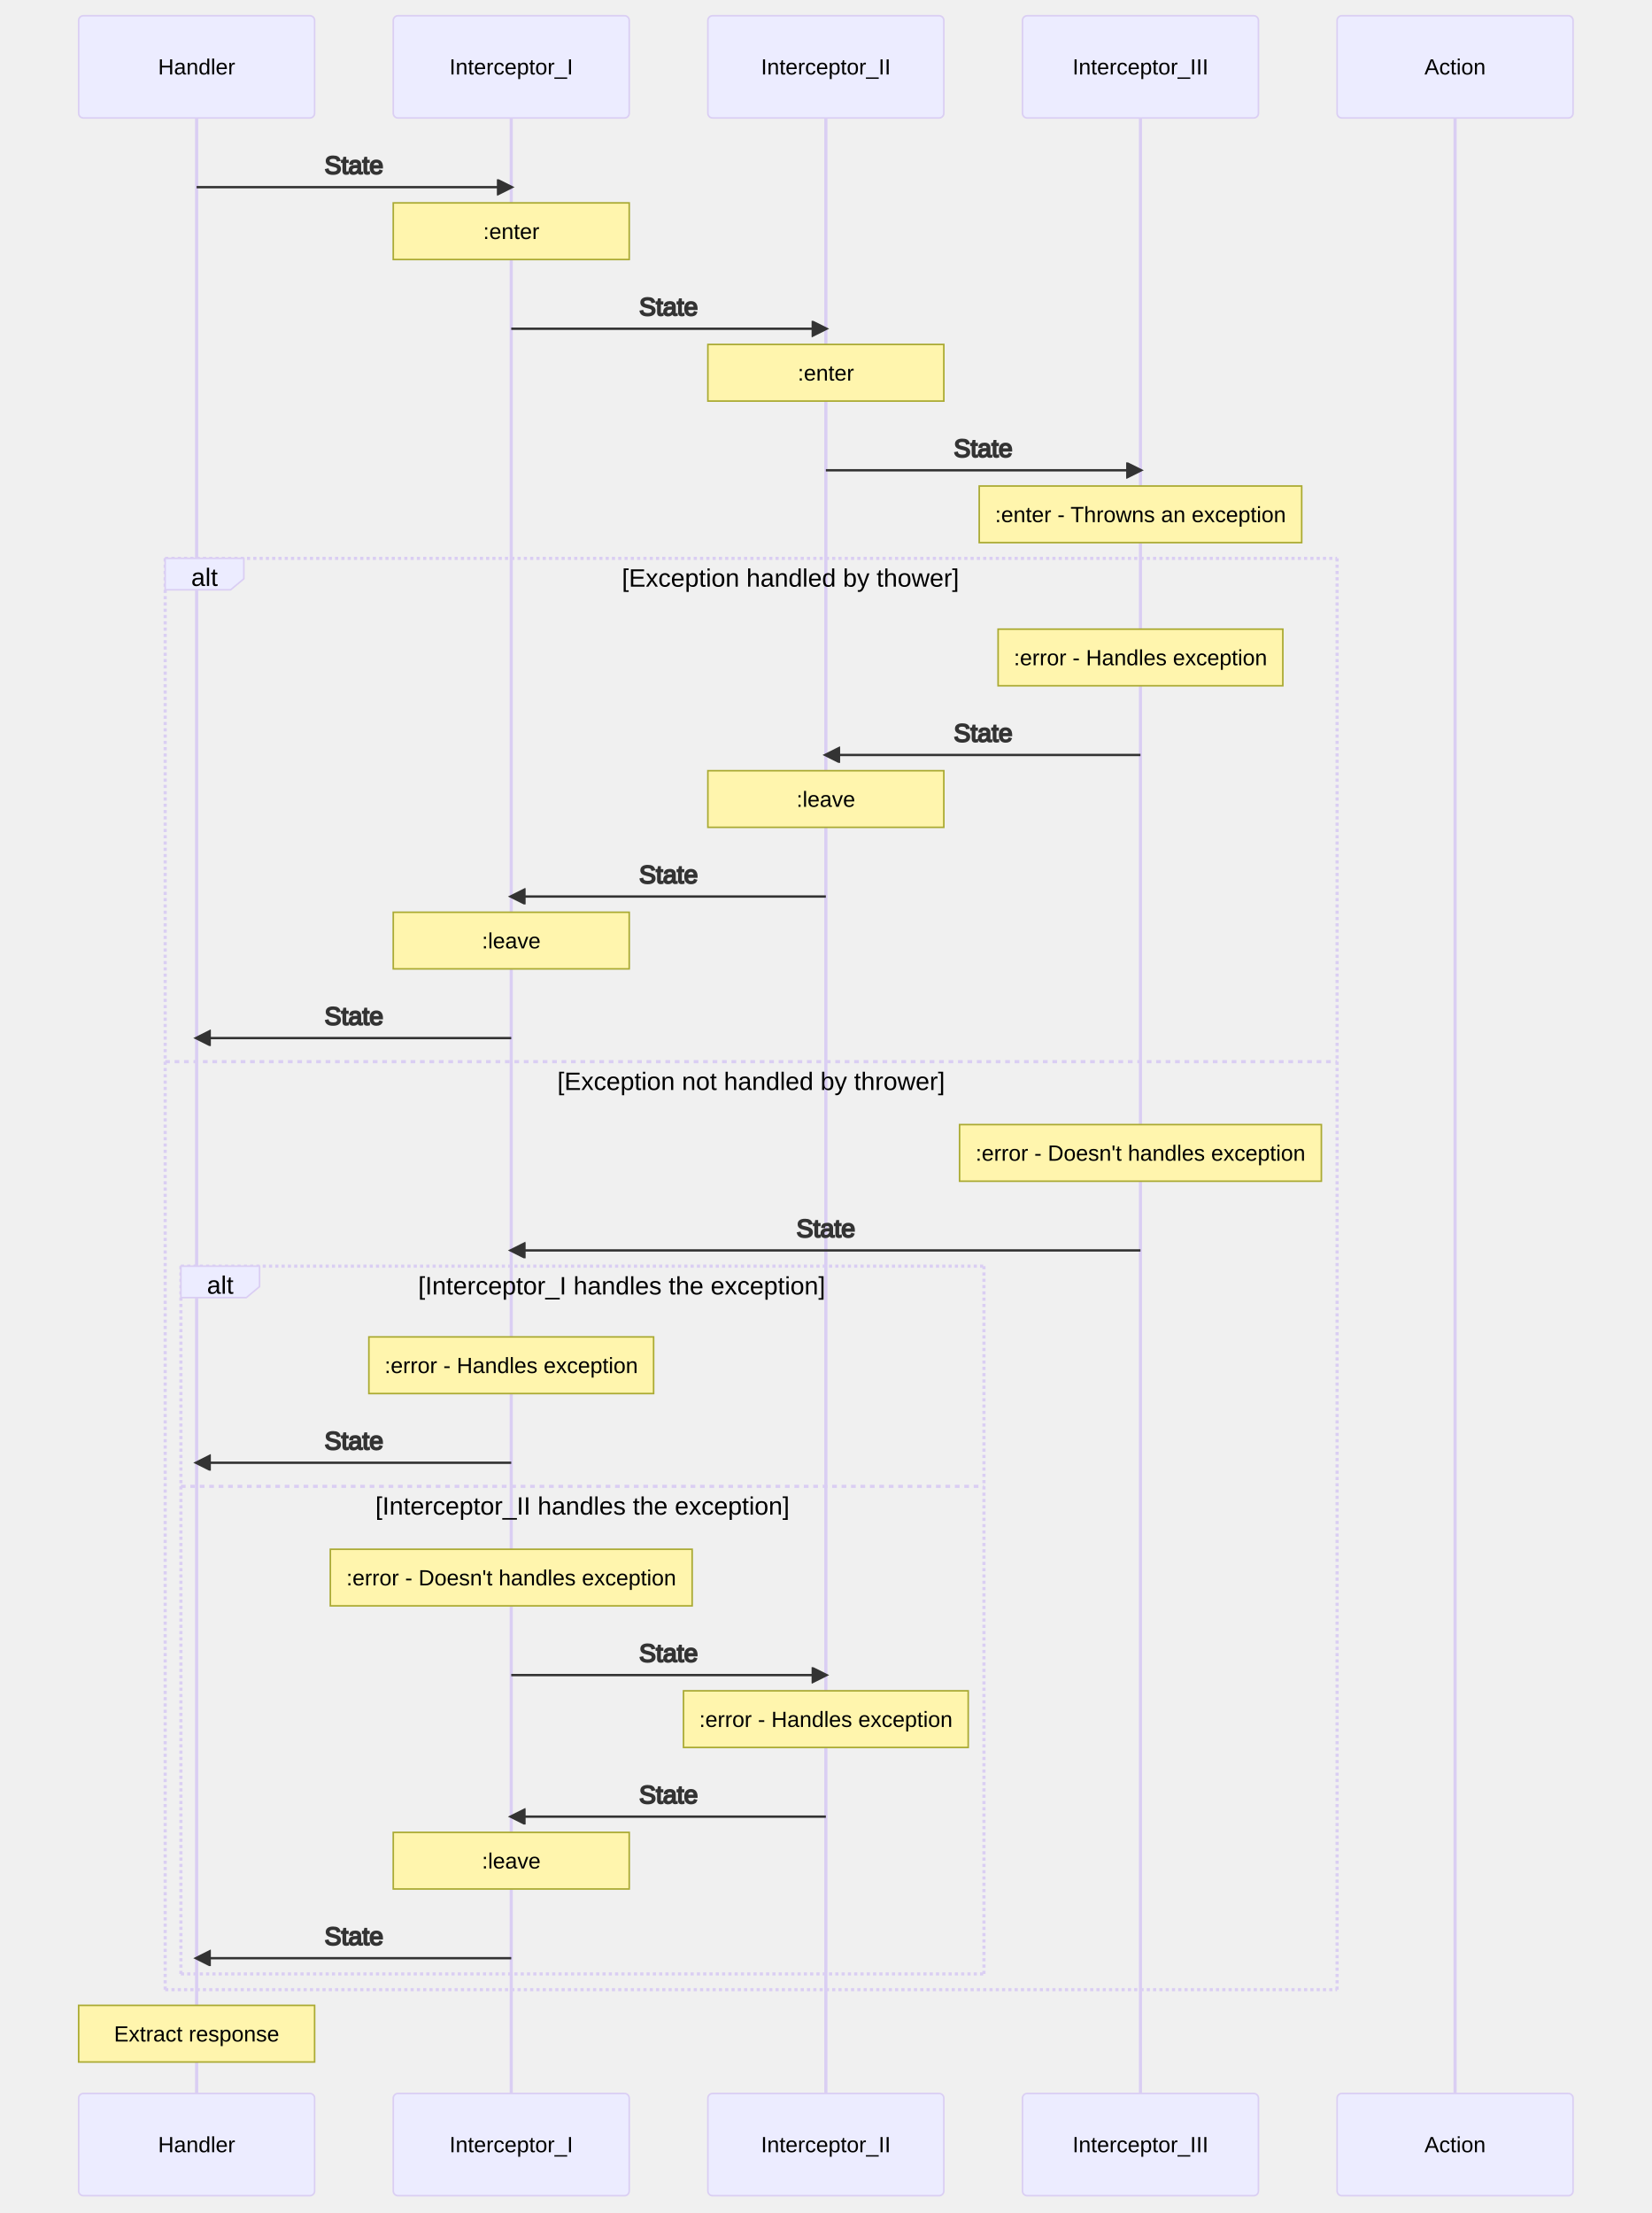
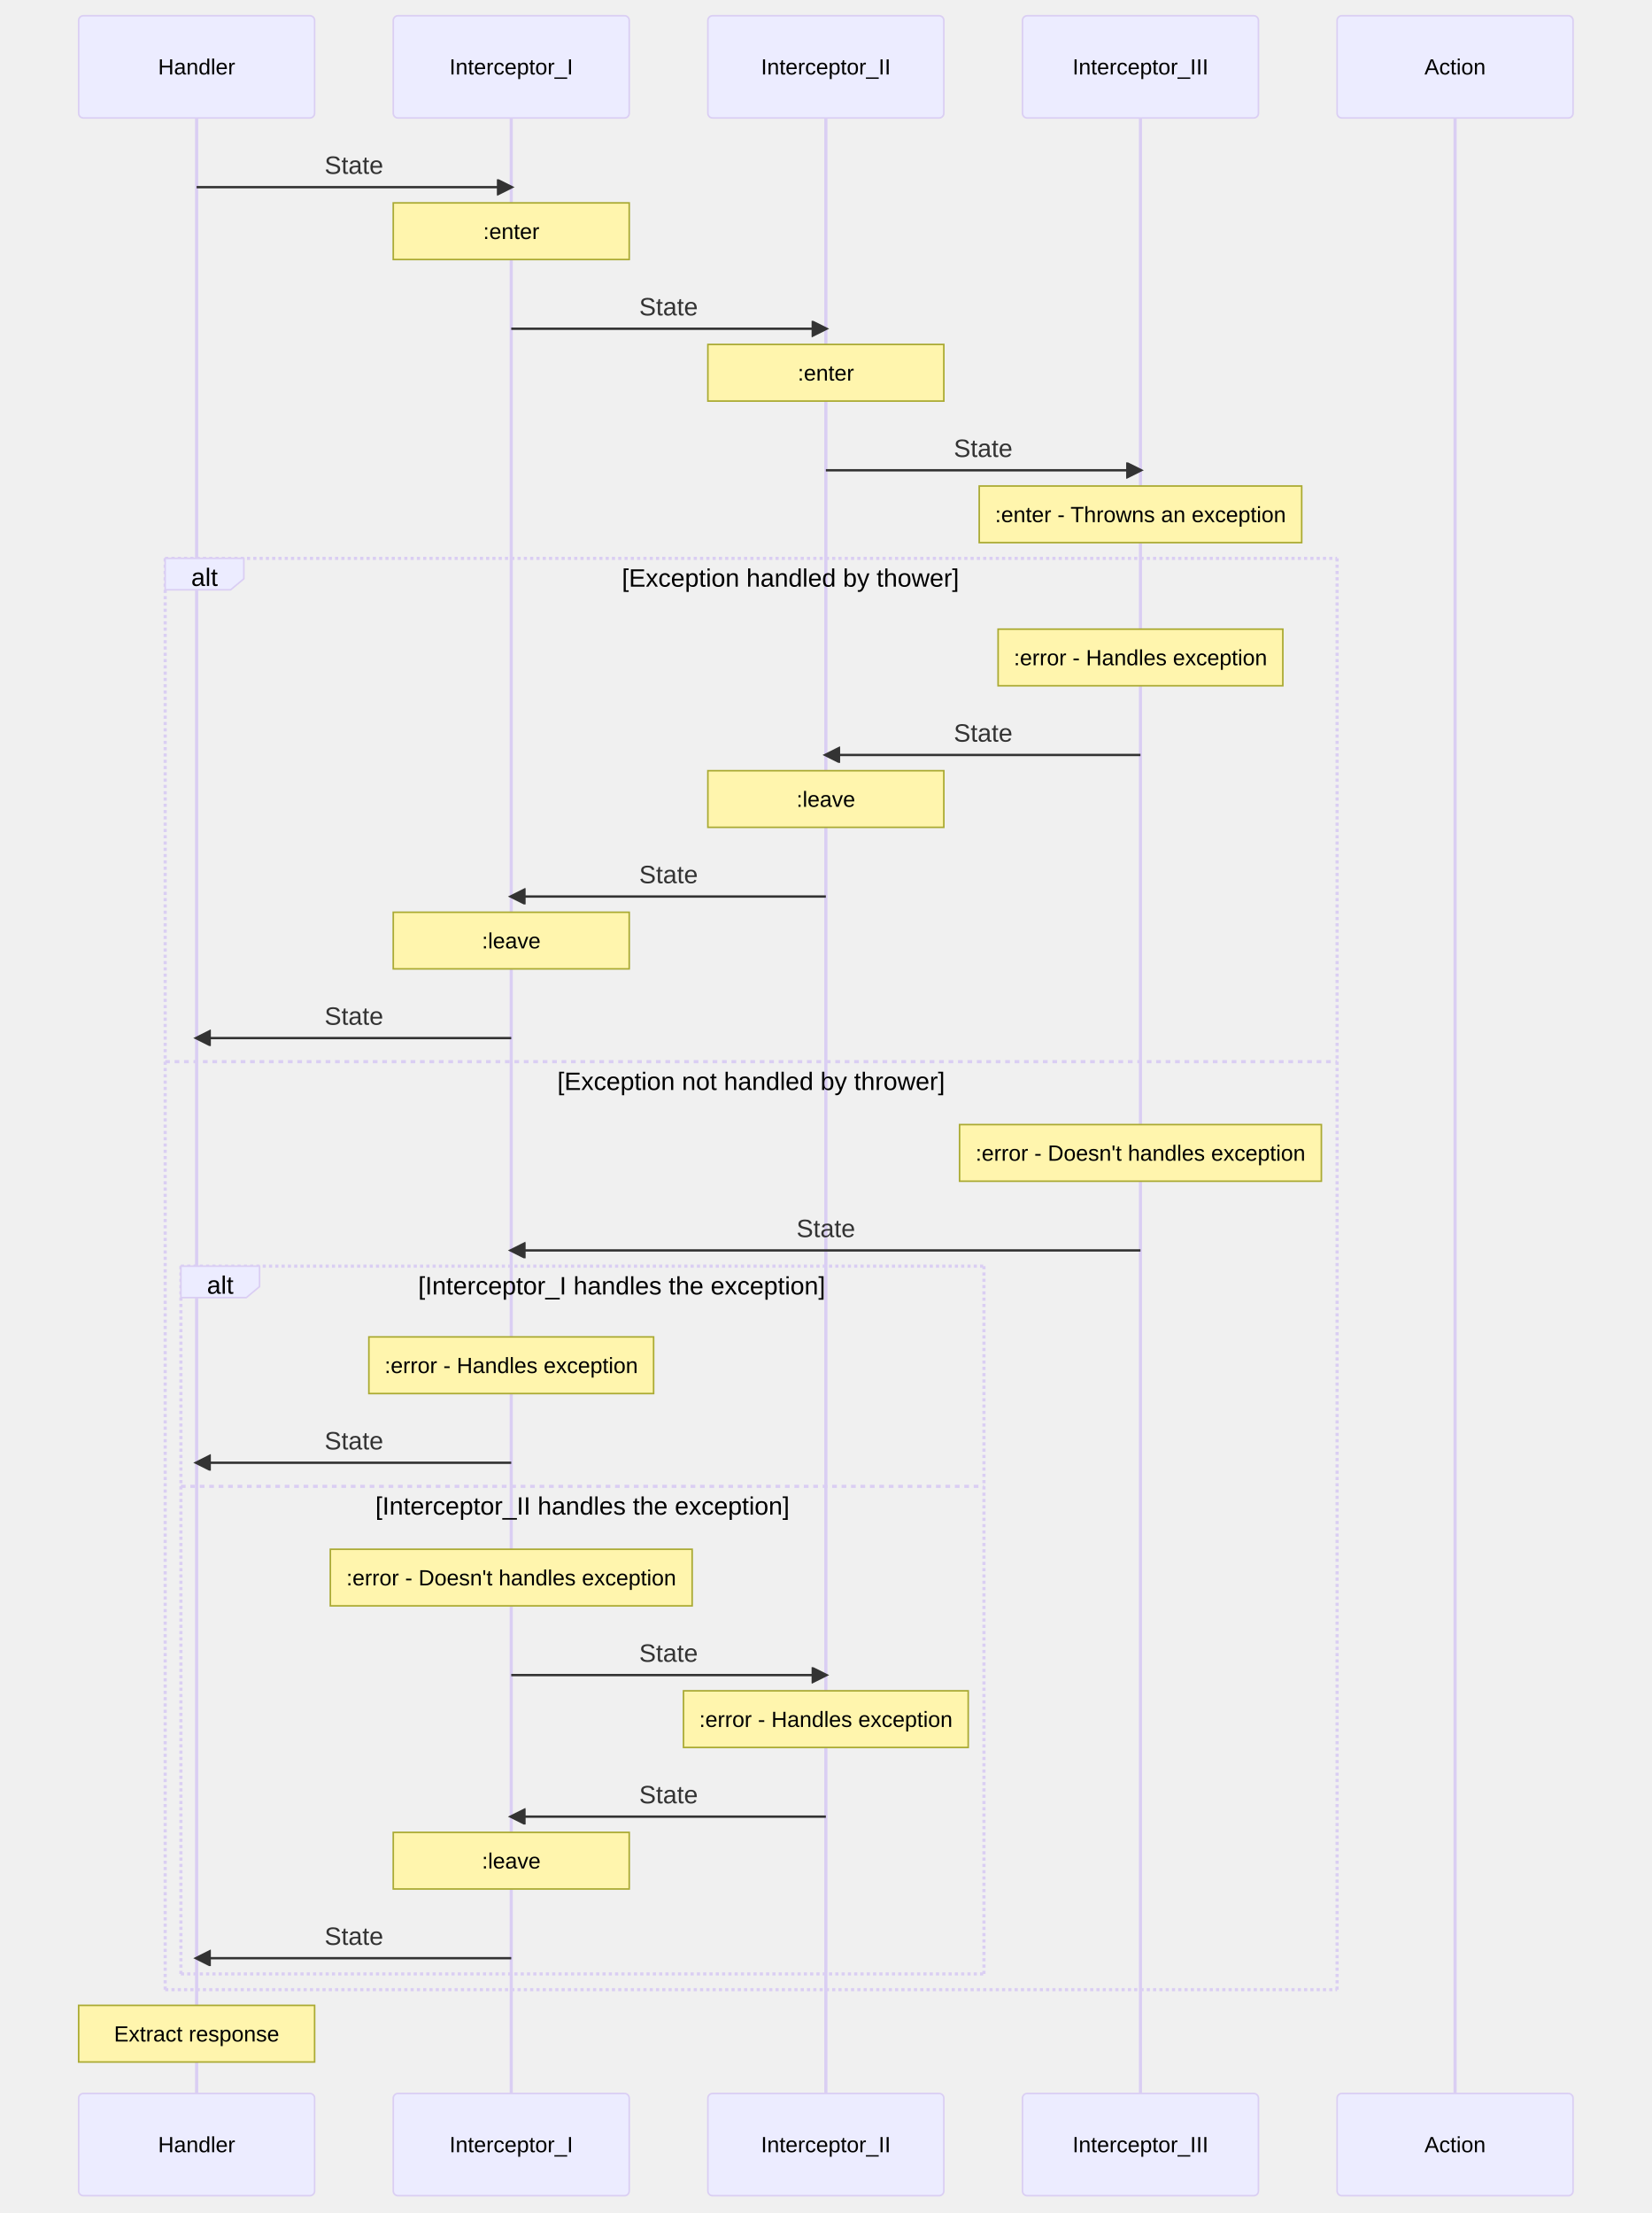
- <svg xmlns="http://www.w3.org/2000/svg" aria-labelledby="chart-title-mermaid-1664274419599 chart-desc-mermaid-1664274419599" role="img" viewBox="-50 -10 1050 1407" style="max-width: 1050px; background-color: white;" height="1407" width="100%" id="mermaid-1664274419599">
-   <style>#mermaid-1664274419599 {font-family:"trebuchet ms",verdana,arial,sans-serif;font-size:16px;fill:#333;}#mermaid-1664274419599 .error-icon{fill:#552222;}#mermaid-1664274419599 .error-text{fill:#552222;stroke:#552222;}#mermaid-1664274419599 .edge-thickness-normal{stroke-width:2px;}#mermaid-1664274419599 .edge-thickness-thick{stroke-width:3.5px;}#mermaid-1664274419599 .edge-pattern-solid{stroke-dasharray:0;}#mermaid-1664274419599 .edge-pattern-dashed{stroke-dasharray:3;}#mermaid-1664274419599 .edge-pattern-dotted{stroke-dasharray:2;}#mermaid-1664274419599 .marker{fill:#333333;stroke:#333333;}#mermaid-1664274419599 .marker.cross{stroke:#333333;}#mermaid-1664274419599 svg{font-family:"trebuchet ms",verdana,arial,sans-serif;font-size:16px;}#mermaid-1664274419599 .actor{stroke:hsl(259.626, 59.777%, 87.902%);fill:#ECECFF;}#mermaid-1664274419599 text.actor&gt;tspan{fill:black;stroke:none;}#mermaid-1664274419599 .actor-line{stroke:grey;}#mermaid-1664274419599 .messageLine0{stroke-width:1.5;stroke-dasharray:none;stroke:#333;}#mermaid-1664274419599 .messageLine1{stroke-width:1.5;stroke-dasharray:2,2;stroke:#333;}#mermaid-1664274419599 #arrowhead path{fill:#333;stroke:#333;}#mermaid-1664274419599 .sequenceNumber{fill:white;}#mermaid-1664274419599 #sequencenumber{fill:#333;}#mermaid-1664274419599 #crosshead path{fill:#333;stroke:#333;}#mermaid-1664274419599 .messageText{fill:#333;stroke:#333;}#mermaid-1664274419599 .labelBox{stroke:hsl(259.626, 59.777%, 87.902%);fill:#ECECFF;}#mermaid-1664274419599 .labelText,#mermaid-1664274419599 .labelText&gt;tspan{fill:black;stroke:none;}#mermaid-1664274419599 .loopText,#mermaid-1664274419599 .loopText&gt;tspan{fill:black;stroke:none;}#mermaid-1664274419599 .loopLine{stroke-width:2px;stroke-dasharray:2,2;stroke:hsl(259.626, 59.777%, 87.902%);fill:hsl(259.626, 59.777%, 87.902%);}#mermaid-1664274419599 .note{stroke:#aaaa33;fill:#fff5ad;}#mermaid-1664274419599 .noteText,#mermaid-1664274419599 .noteText&gt;tspan{fill:black;stroke:none;}#mermaid-1664274419599 .activation0{fill:#f4f4f4;stroke:#666;}#mermaid-1664274419599 .activation1{fill:#f4f4f4;stroke:#666;}#mermaid-1664274419599 .activation2{fill:#f4f4f4;stroke:#666;}#mermaid-1664274419599 .actorPopupMenu{position:absolute;}#mermaid-1664274419599 .actorPopupMenuPanel{position:absolute;fill:#ECECFF;box-shadow:0px 8px 16px 0px rgba(0,0,0,0.2);filter:drop-shadow(3px 5px 2px rgb(0 0 0 / 0.4));}#mermaid-1664274419599 .actor-man line{stroke:hsl(259.626, 59.777%, 87.902%);fill:#ECECFF;}#mermaid-1664274419599 .actor-man circle,#mermaid-1664274419599 line{stroke:hsl(259.626, 59.777%, 87.902%);fill:#ECECFF;stroke-width:2px;}#mermaid-1664274419599 :root{--mermaid-font-family:"trebuchet ms",verdana,arial,sans-serif;}</style>
+ <svg xmlns="http://www.w3.org/2000/svg" aria-labelledby="chart-title-mermaid-1665052123129 chart-desc-mermaid-1665052123129" role="img" viewBox="-50 -10 1050 1407" style="max-width: 1050px; background-color: white;" width="100%" id="mermaid-1665052123129">
+   <style>#mermaid-1665052123129 {font-family:"trebuchet ms",verdana,arial,sans-serif;font-size:16px;fill:#333;}#mermaid-1665052123129 .error-icon{fill:#552222;}#mermaid-1665052123129 .error-text{fill:#552222;stroke:#552222;}#mermaid-1665052123129 .edge-thickness-normal{stroke-width:2px;}#mermaid-1665052123129 .edge-thickness-thick{stroke-width:3.5px;}#mermaid-1665052123129 .edge-pattern-solid{stroke-dasharray:0;}#mermaid-1665052123129 .edge-pattern-dashed{stroke-dasharray:3;}#mermaid-1665052123129 .edge-pattern-dotted{stroke-dasharray:2;}#mermaid-1665052123129 .marker{fill:#333333;stroke:#333333;}#mermaid-1665052123129 .marker.cross{stroke:#333333;}#mermaid-1665052123129 svg{font-family:"trebuchet ms",verdana,arial,sans-serif;font-size:16px;}#mermaid-1665052123129 .actor{stroke:hsl(259.626, 59.777%, 87.902%);fill:#ECECFF;}#mermaid-1665052123129 text.actor&gt;tspan{fill:black;stroke:none;}#mermaid-1665052123129 .actor-line{stroke:grey;}#mermaid-1665052123129 .messageLine0{stroke-width:1.5;stroke-dasharray:none;stroke:#333;}#mermaid-1665052123129 .messageLine1{stroke-width:1.5;stroke-dasharray:2,2;stroke:#333;}#mermaid-1665052123129 #arrowhead path{fill:#333;stroke:#333;}#mermaid-1665052123129 .sequenceNumber{fill:white;}#mermaid-1665052123129 #sequencenumber{fill:#333;}#mermaid-1665052123129 #crosshead path{fill:#333;stroke:#333;}#mermaid-1665052123129 .messageText{fill:#333;stroke:none;}#mermaid-1665052123129 .labelBox{stroke:hsl(259.626, 59.777%, 87.902%);fill:#ECECFF;}#mermaid-1665052123129 .labelText,#mermaid-1665052123129 .labelText&gt;tspan{fill:black;stroke:none;}#mermaid-1665052123129 .loopText,#mermaid-1665052123129 .loopText&gt;tspan{fill:black;stroke:none;}#mermaid-1665052123129 .loopLine{stroke-width:2px;stroke-dasharray:2,2;stroke:hsl(259.626, 59.777%, 87.902%);fill:hsl(259.626, 59.777%, 87.902%);}#mermaid-1665052123129 .note{stroke:#aaaa33;fill:#fff5ad;}#mermaid-1665052123129 .noteText,#mermaid-1665052123129 .noteText&gt;tspan{fill:black;stroke:none;}#mermaid-1665052123129 .activation0{fill:#f4f4f4;stroke:#666;}#mermaid-1665052123129 .activation1{fill:#f4f4f4;stroke:#666;}#mermaid-1665052123129 .activation2{fill:#f4f4f4;stroke:#666;}#mermaid-1665052123129 .actorPopupMenu{position:absolute;}#mermaid-1665052123129 .actorPopupMenuPanel{position:absolute;fill:#ECECFF;box-shadow:0px 8px 16px 0px rgba(0,0,0,0.2);filter:drop-shadow(3px 5px 2px rgb(0 0 0 / 0.4));}#mermaid-1665052123129 .actor-man line{stroke:hsl(259.626, 59.777%, 87.902%);fill:#ECECFF;}#mermaid-1665052123129 .actor-man circle,#mermaid-1665052123129 line{stroke:hsl(259.626, 59.777%, 87.902%);fill:#ECECFF;stroke-width:2px;}#mermaid-1665052123129 :root{--mermaid-font-family:"trebuchet ms",verdana,arial,sans-serif;}</style>
  <g />
  <defs>
    <symbol height="24" width="24" id="computer">
      <path d="M2 2v13h20v-13h-20zm18 11h-16v-9h16v9zm-10.228 6l.466-1h3.524l.467 1h-4.457zm14.228 3h-24l2-6h2.104l-1.33 4h18.45l-1.297-4h2.073l2 6zm-5-10h-14v-7h14v7z" transform="scale(.5)" />
    </symbol>
  </defs>
  <defs>
    <symbol clip-rule="evenodd" fill-rule="evenodd" id="database">
      <path d="M12.258.001l.256.004.255.005.253.008.251.01.249.012.247.015.246.016.242.019.241.02.239.023.236.024.233.027.231.028.229.031.225.032.223.034.22.036.217.038.214.04.211.041.208.043.205.045.201.046.198.048.194.05.191.051.187.053.183.054.18.056.175.057.172.059.168.06.163.061.16.063.155.064.15.066.074.033.073.033.071.034.07.034.069.035.068.035.067.035.066.035.064.036.064.036.062.036.06.036.06.037.058.037.058.037.055.038.055.038.053.038.052.038.051.039.05.039.048.039.047.039.045.04.044.04.043.04.041.04.04.041.039.041.037.041.036.041.034.041.033.042.032.042.03.042.029.042.027.042.026.043.024.043.023.043.021.043.02.043.018.044.017.043.015.044.013.044.012.044.011.045.009.044.007.045.006.045.004.045.002.045.001.045v17l-.001.045-.002.045-.004.045-.006.045-.007.045-.009.044-.011.045-.012.044-.013.044-.015.044-.017.043-.018.044-.02.043-.021.043-.023.043-.024.043-.026.043-.027.042-.029.042-.03.042-.032.042-.033.042-.034.041-.036.041-.037.041-.039.041-.04.041-.041.04-.043.04-.044.04-.045.04-.047.039-.048.039-.05.039-.051.039-.052.038-.053.038-.055.038-.055.038-.058.037-.058.037-.06.037-.06.036-.062.036-.064.036-.064.036-.066.035-.067.035-.068.035-.069.035-.07.034-.071.034-.073.033-.074.033-.15.066-.155.064-.16.063-.163.061-.168.06-.172.059-.175.057-.18.056-.183.054-.187.053-.191.051-.194.05-.198.048-.201.046-.205.045-.208.043-.211.041-.214.04-.217.038-.22.036-.223.034-.225.032-.229.031-.231.028-.233.027-.236.024-.239.023-.241.02-.242.019-.246.016-.247.015-.249.012-.251.01-.253.008-.255.005-.256.004-.258.001-.258-.001-.256-.004-.255-.005-.253-.008-.251-.01-.249-.012-.247-.015-.245-.016-.243-.019-.241-.02-.238-.023-.236-.024-.234-.027-.231-.028-.228-.031-.226-.032-.223-.034-.22-.036-.217-.038-.214-.04-.211-.041-.208-.043-.204-.045-.201-.046-.198-.048-.195-.05-.19-.051-.187-.053-.184-.054-.179-.056-.176-.057-.172-.059-.167-.06-.164-.061-.159-.063-.155-.064-.151-.066-.074-.033-.072-.033-.072-.034-.07-.034-.069-.035-.068-.035-.067-.035-.066-.035-.064-.036-.063-.036-.062-.036-.061-.036-.06-.037-.058-.037-.057-.037-.056-.038-.055-.038-.053-.038-.052-.038-.051-.039-.049-.039-.049-.039-.046-.039-.046-.04-.044-.04-.043-.04-.041-.04-.04-.041-.039-.041-.037-.041-.036-.041-.034-.041-.033-.042-.032-.042-.03-.042-.029-.042-.027-.042-.026-.043-.024-.043-.023-.043-.021-.043-.02-.043-.018-.044-.017-.043-.015-.044-.013-.044-.012-.044-.011-.045-.009-.044-.007-.045-.006-.045-.004-.045-.002-.045-.001-.045v-17l.001-.045.002-.045.004-.045.006-.045.007-.045.009-.044.011-.045.012-.044.013-.044.015-.044.017-.043.018-.044.02-.043.021-.043.023-.043.024-.043.026-.043.027-.042.029-.042.03-.042.032-.042.033-.042.034-.041.036-.041.037-.041.039-.041.04-.041.041-.04.043-.04.044-.04.046-.04.046-.039.049-.039.049-.039.051-.039.052-.038.053-.038.055-.038.056-.038.057-.037.058-.037.06-.037.061-.036.062-.036.063-.036.064-.036.066-.035.067-.035.068-.035.069-.035.07-.034.072-.034.072-.033.074-.033.151-.066.155-.064.159-.063.164-.061.167-.06.172-.059.176-.057.179-.056.184-.054.187-.053.19-.051.195-.05.198-.048.201-.046.204-.045.208-.043.211-.041.214-.04.217-.038.22-.036.223-.034.226-.032.228-.031.231-.028.234-.027.236-.024.238-.023.241-.02.243-.019.245-.016.247-.015.249-.012.251-.01.253-.008.255-.005.256-.004.258-.001.258.001zm-9.258 20.499v.01l.001.021.003.021.004.022.005.021.006.022.007.022.009.023.01.022.011.023.012.023.013.023.015.023.016.024.017.023.018.024.019.024.021.024.022.025.023.024.024.025.052.049.056.05.061.051.066.051.07.051.075.051.079.052.084.052.088.052.092.052.097.052.102.051.105.052.11.052.114.051.119.051.123.051.127.05.131.05.135.05.139.048.144.049.147.047.152.047.155.047.16.045.163.045.167.043.171.043.176.041.178.041.183.039.187.039.19.037.194.035.197.035.202.033.204.031.209.03.212.029.216.027.219.025.222.024.226.021.23.02.233.018.236.016.24.015.243.012.246.01.249.008.253.005.256.004.259.001.26-.001.257-.004.254-.005.25-.008.247-.011.244-.012.241-.014.237-.016.233-.018.231-.021.226-.021.224-.024.22-.026.216-.027.212-.028.21-.031.205-.031.202-.034.198-.034.194-.036.191-.037.187-.039.183-.04.179-.04.175-.042.172-.043.168-.044.163-.045.16-.046.155-.046.152-.047.148-.048.143-.049.139-.049.136-.05.131-.05.126-.05.123-.051.118-.052.114-.051.11-.052.106-.052.101-.052.096-.052.092-.052.088-.053.083-.051.079-.052.074-.052.07-.051.065-.051.06-.051.056-.05.051-.05.023-.024.023-.025.021-.024.02-.024.019-.024.018-.024.017-.024.015-.023.014-.024.013-.023.012-.023.01-.023.01-.022.008-.022.006-.022.006-.022.004-.022.004-.021.001-.021.001-.021v-4.127l-.077.055-.08.053-.083.054-.085.053-.087.052-.09.052-.093.051-.095.05-.097.05-.1.049-.102.049-.105.048-.106.047-.109.047-.111.046-.114.045-.115.045-.118.044-.12.043-.122.042-.124.042-.126.041-.128.04-.13.04-.132.038-.134.038-.135.037-.138.037-.139.035-.142.035-.143.034-.144.033-.147.032-.148.031-.15.03-.151.03-.153.029-.154.027-.156.027-.158.026-.159.025-.161.024-.162.023-.163.022-.165.021-.166.02-.167.019-.169.018-.169.017-.171.016-.173.015-.173.014-.175.013-.175.012-.177.011-.178.01-.179.008-.179.008-.181.006-.182.005-.182.004-.184.003-.184.002h-.37l-.184-.002-.184-.003-.182-.004-.182-.005-.181-.006-.179-.008-.179-.008-.178-.01-.176-.011-.176-.012-.175-.013-.173-.014-.172-.015-.171-.016-.17-.017-.169-.018-.167-.019-.166-.02-.165-.021-.163-.022-.162-.023-.161-.024-.159-.025-.157-.026-.156-.027-.155-.027-.153-.029-.151-.03-.15-.03-.148-.031-.146-.032-.145-.033-.143-.034-.141-.035-.14-.035-.137-.037-.136-.037-.134-.038-.132-.038-.13-.04-.128-.04-.126-.041-.124-.042-.122-.042-.12-.044-.117-.043-.116-.045-.113-.045-.112-.046-.109-.047-.106-.047-.105-.048-.102-.049-.1-.049-.097-.05-.095-.05-.093-.052-.09-.051-.087-.052-.085-.053-.083-.054-.08-.054-.077-.054v4.127zm0-5.654v.011l.001.021.003.021.004.021.005.022.006.022.007.022.009.022.01.022.011.023.012.023.013.023.015.024.016.023.017.024.018.024.019.024.021.024.022.024.023.025.024.024.052.05.056.05.061.05.066.051.07.051.075.052.079.051.084.052.088.052.092.052.097.052.102.052.105.052.11.051.114.051.119.052.123.05.127.051.131.05.135.049.139.049.144.048.147.048.152.047.155.046.16.045.163.045.167.044.171.042.176.042.178.04.183.04.187.038.19.037.194.036.197.034.202.033.204.032.209.03.212.028.216.027.219.025.222.024.226.022.23.02.233.018.236.016.24.014.243.012.246.01.249.008.253.006.256.003.259.001.26-.001.257-.003.254-.006.25-.008.247-.01.244-.012.241-.015.237-.016.233-.018.231-.02.226-.022.224-.024.22-.025.216-.027.212-.029.21-.03.205-.032.202-.033.198-.035.194-.036.191-.037.187-.039.183-.039.179-.041.175-.042.172-.043.168-.044.163-.045.16-.045.155-.047.152-.047.148-.048.143-.048.139-.05.136-.049.131-.05.126-.051.123-.051.118-.051.114-.052.11-.052.106-.052.101-.052.096-.052.092-.052.088-.052.083-.052.079-.052.074-.051.07-.052.065-.051.06-.05.056-.051.051-.049.023-.025.023-.024.021-.025.02-.024.019-.024.018-.024.017-.024.015-.023.014-.023.013-.024.012-.022.01-.023.01-.023.008-.022.006-.022.006-.022.004-.021.004-.022.001-.021.001-.021v-4.139l-.077.054-.08.054-.083.054-.085.052-.087.053-.09.051-.093.051-.095.051-.097.05-.1.049-.102.049-.105.048-.106.047-.109.047-.111.046-.114.045-.115.044-.118.044-.12.044-.122.042-.124.042-.126.041-.128.04-.13.039-.132.039-.134.038-.135.037-.138.036-.139.036-.142.035-.143.033-.144.033-.147.033-.148.031-.15.03-.151.03-.153.028-.154.028-.156.027-.158.026-.159.025-.161.024-.162.023-.163.022-.165.021-.166.02-.167.019-.169.018-.169.017-.171.016-.173.015-.173.014-.175.013-.175.012-.177.011-.178.009-.179.009-.179.007-.181.007-.182.005-.182.004-.184.003-.184.002h-.37l-.184-.002-.184-.003-.182-.004-.182-.005-.181-.007-.179-.007-.179-.009-.178-.009-.176-.011-.176-.012-.175-.013-.173-.014-.172-.015-.171-.016-.17-.017-.169-.018-.167-.019-.166-.02-.165-.021-.163-.022-.162-.023-.161-.024-.159-.025-.157-.026-.156-.027-.155-.028-.153-.028-.151-.03-.15-.03-.148-.031-.146-.033-.145-.033-.143-.033-.141-.035-.14-.036-.137-.036-.136-.037-.134-.038-.132-.039-.13-.039-.128-.04-.126-.041-.124-.042-.122-.043-.12-.043-.117-.044-.116-.044-.113-.046-.112-.046-.109-.046-.106-.047-.105-.048-.102-.049-.1-.049-.097-.05-.095-.051-.093-.051-.09-.051-.087-.053-.085-.052-.083-.054-.08-.054-.077-.054v4.139zm0-5.666v.011l.001.02.003.022.004.021.005.022.006.021.007.022.009.023.01.022.011.023.012.023.013.023.015.023.016.024.017.024.018.023.019.024.021.025.022.024.023.024.024.025.052.05.056.05.061.05.066.051.07.051.075.052.079.051.084.052.088.052.092.052.097.052.102.052.105.051.11.052.114.051.119.051.123.051.127.05.131.05.135.05.139.049.144.048.147.048.152.047.155.046.16.045.163.045.167.043.171.043.176.042.178.04.183.04.187.038.19.037.194.036.197.034.202.033.204.032.209.03.212.028.216.027.219.025.222.024.226.021.23.02.233.018.236.017.24.014.243.012.246.01.249.008.253.006.256.003.259.001.26-.001.257-.003.254-.006.25-.008.247-.01.244-.013.241-.014.237-.016.233-.018.231-.02.226-.022.224-.024.22-.025.216-.027.212-.029.21-.03.205-.032.202-.033.198-.035.194-.036.191-.037.187-.039.183-.039.179-.041.175-.042.172-.043.168-.044.163-.045.16-.045.155-.047.152-.047.148-.048.143-.049.139-.049.136-.049.131-.051.126-.05.123-.051.118-.052.114-.051.11-.052.106-.052.101-.052.096-.052.092-.052.088-.052.083-.052.079-.052.074-.052.07-.051.065-.051.06-.051.056-.05.051-.049.023-.025.023-.025.021-.024.02-.024.019-.024.018-.024.017-.024.015-.023.014-.024.013-.023.012-.023.01-.022.01-.023.008-.022.006-.022.006-.022.004-.022.004-.021.001-.021.001-.021v-4.153l-.077.054-.08.054-.083.053-.085.053-.087.053-.09.051-.093.051-.095.051-.097.05-.1.049-.102.048-.105.048-.106.048-.109.046-.111.046-.114.046-.115.044-.118.044-.12.043-.122.043-.124.042-.126.041-.128.04-.13.039-.132.039-.134.038-.135.037-.138.036-.139.036-.142.034-.143.034-.144.033-.147.032-.148.032-.15.03-.151.03-.153.028-.154.028-.156.027-.158.026-.159.024-.161.024-.162.023-.163.023-.165.021-.166.02-.167.019-.169.018-.169.017-.171.016-.173.015-.173.014-.175.013-.175.012-.177.01-.178.01-.179.009-.179.007-.181.006-.182.006-.182.004-.184.003-.184.001-.185.001-.185-.001-.184-.001-.184-.003-.182-.004-.182-.006-.181-.006-.179-.007-.179-.009-.178-.01-.176-.01-.176-.012-.175-.013-.173-.014-.172-.015-.171-.016-.17-.017-.169-.018-.167-.019-.166-.02-.165-.021-.163-.023-.162-.023-.161-.024-.159-.024-.157-.026-.156-.027-.155-.028-.153-.028-.151-.03-.15-.03-.148-.032-.146-.032-.145-.033-.143-.034-.141-.034-.14-.036-.137-.036-.136-.037-.134-.038-.132-.039-.13-.039-.128-.041-.126-.041-.124-.041-.122-.043-.12-.043-.117-.044-.116-.044-.113-.046-.112-.046-.109-.046-.106-.048-.105-.048-.102-.048-.1-.05-.097-.049-.095-.051-.093-.051-.09-.052-.087-.052-.085-.053-.083-.053-.08-.054-.077-.054v4.153zm8.74-8.179l-.257.004-.254.005-.25.008-.247.011-.244.012-.241.014-.237.016-.233.018-.231.021-.226.022-.224.023-.22.026-.216.027-.212.028-.21.031-.205.032-.202.033-.198.034-.194.036-.191.038-.187.038-.183.04-.179.041-.175.042-.172.043-.168.043-.163.045-.16.046-.155.046-.152.048-.148.048-.143.048-.139.049-.136.05-.131.05-.126.051-.123.051-.118.051-.114.052-.11.052-.106.052-.101.052-.096.052-.092.052-.088.052-.083.052-.079.052-.074.051-.07.052-.065.051-.06.05-.056.05-.051.05-.023.025-.023.024-.021.024-.02.025-.019.024-.018.024-.017.023-.015.024-.014.023-.013.023-.012.023-.01.023-.01.022-.008.022-.006.023-.006.021-.004.022-.004.021-.001.021-.001.021.001.021.001.021.004.021.004.022.006.021.006.023.008.022.01.022.01.023.012.023.013.023.014.023.015.024.017.023.018.024.019.024.02.025.021.024.023.024.023.025.051.05.056.05.06.05.065.051.07.052.074.051.079.052.083.052.088.052.092.052.096.052.101.052.106.052.11.052.114.052.118.051.123.051.126.051.131.05.136.05.139.049.143.048.148.048.152.048.155.046.16.046.163.045.168.043.172.043.175.042.179.041.183.04.187.038.191.038.194.036.198.034.202.033.205.032.21.031.212.028.216.027.22.026.224.023.226.022.231.021.233.018.237.016.241.014.244.012.247.011.25.008.254.005.257.004.26.001.26-.001.257-.004.254-.005.25-.008.247-.011.244-.012.241-.014.237-.016.233-.018.231-.021.226-.022.224-.023.22-.026.216-.027.212-.028.21-.031.205-.032.202-.033.198-.034.194-.036.191-.038.187-.038.183-.04.179-.041.175-.042.172-.043.168-.043.163-.045.16-.046.155-.046.152-.048.148-.048.143-.048.139-.049.136-.05.131-.05.126-.051.123-.051.118-.051.114-.052.11-.052.106-.052.101-.052.096-.052.092-.052.088-.052.083-.052.079-.052.074-.051.07-.052.065-.051.06-.05.056-.05.051-.05.023-.025.023-.024.021-.024.02-.025.019-.024.018-.024.017-.023.015-.024.014-.023.013-.023.012-.023.01-.023.01-.022.008-.022.006-.023.006-.021.004-.022.004-.021.001-.021.001-.021-.001-.021-.001-.021-.004-.021-.004-.022-.006-.021-.006-.023-.008-.022-.01-.022-.01-.023-.012-.023-.013-.023-.014-.023-.015-.024-.017-.023-.018-.024-.019-.024-.02-.025-.021-.024-.023-.024-.023-.025-.051-.05-.056-.05-.06-.05-.065-.051-.07-.052-.074-.051-.079-.052-.083-.052-.088-.052-.092-.052-.096-.052-.101-.052-.106-.052-.11-.052-.114-.052-.118-.051-.123-.051-.126-.051-.131-.05-.136-.05-.139-.049-.143-.048-.148-.048-.152-.048-.155-.046-.16-.046-.163-.045-.168-.043-.172-.043-.175-.042-.179-.041-.183-.04-.187-.038-.191-.038-.194-.036-.198-.034-.202-.033-.205-.032-.21-.031-.212-.028-.216-.027-.22-.026-.224-.023-.226-.022-.231-.021-.233-.018-.237-.016-.241-.014-.244-.012-.247-.011-.25-.008-.254-.005-.257-.004-.26-.001-.26.001z" transform="scale(.5)" />
    </symbol>
  </defs>
  <defs>
    <symbol height="24" width="24" id="clock">
      <path d="M12 2c5.514 0 10 4.486 10 10s-4.486 10-10 10-10-4.486-10-10 4.486-10 10-10zm0-2c-6.627 0-12 5.373-12 12s5.373 12 12 12 12-5.373 12-12-5.373-12-12-12zm5.848 12.459c.202.038.202.333.001.372-1.907.361-6.045 1.111-6.547 1.111-.719 0-1.301-.582-1.301-1.301 0-.512.77-5.447 1.125-7.445.034-.192.312-.181.343.014l.985 6.238 5.394 1.011z" transform="scale(.5)" />
    </symbol>
  </defs>
  <g>
    <line stroke="#999" stroke-width="0.5px" class="200" y2="1341" x2="75" y1="5" x1="75" id="actor0" />
    <g id="root-0">
      <rect class="actor" ry="3" rx="3" height="65" width="150" stroke="#666" fill="#eaeaea" y="0" x="0" />
      <text style="text-anchor: middle; font-size: 14px; font-weight: 400;" class="actor" alignment-baseline="central" dominant-baseline="central" y="32.5" x="75">
        <tspan dy="0" x="75">Handler</tspan>
      </text>
    </g>
  </g>
  <g>
    <line stroke="#999" stroke-width="0.5px" class="200" y2="1341" x2="275" y1="5" x1="275" id="actor1" />
    <g id="root-1">
      <rect class="actor" ry="3" rx="3" height="65" width="150" stroke="#666" fill="#eaeaea" y="0" x="200" />
      <text style="text-anchor: middle; font-size: 14px; font-weight: 400;" class="actor" alignment-baseline="central" dominant-baseline="central" y="32.5" x="275">
        <tspan dy="0" x="275">Interceptor_I</tspan>
      </text>
    </g>
  </g>
  <g>
    <line stroke="#999" stroke-width="0.5px" class="200" y2="1341" x2="475" y1="5" x1="475" id="actor2" />
    <g id="root-2">
      <rect class="actor" ry="3" rx="3" height="65" width="150" stroke="#666" fill="#eaeaea" y="0" x="400" />
      <text style="text-anchor: middle; font-size: 14px; font-weight: 400;" class="actor" alignment-baseline="central" dominant-baseline="central" y="32.5" x="475">
        <tspan dy="0" x="475">Interceptor_II</tspan>
      </text>
    </g>
  </g>
  <g>
    <line stroke="#999" stroke-width="0.5px" class="200" y2="1341" x2="675" y1="5" x1="675" id="actor3" />
    <g id="root-3">
      <rect class="actor" ry="3" rx="3" height="65" width="150" stroke="#666" fill="#eaeaea" y="0" x="600" />
      <text style="text-anchor: middle; font-size: 14px; font-weight: 400;" class="actor" alignment-baseline="central" dominant-baseline="central" y="32.5" x="675">
        <tspan dy="0" x="675">Interceptor_III</tspan>
      </text>
    </g>
  </g>
  <g>
    <line stroke="#999" stroke-width="0.5px" class="200" y2="1341" x2="875" y1="5" x1="875" id="actor4" />
    <g id="root-4">
      <rect class="actor" ry="3" rx="3" height="65" width="150" stroke="#666" fill="#eaeaea" y="0" x="800" />
      <text style="text-anchor: middle; font-size: 14px; font-weight: 400;" class="actor" alignment-baseline="central" dominant-baseline="central" y="32.5" x="875">
        <tspan dy="0" x="875">Action</tspan>
      </text>
    </g>
  </g>
  <defs>
    <marker orient="auto" markerHeight="12" markerWidth="12" markerUnits="userSpaceOnUse" refY="5" refX="9" id="arrowhead">
      <path d="M 0 0 L 10 5 L 0 10 z" />
    </marker>
  </defs>
  <defs>
    <marker refY="4" refX="16" orient="auto" markerHeight="8" markerWidth="15" id="crosshead">
      <path style="stroke-dasharray: 0, 0;" d="M 9,2 V 6 L16,4 Z" stroke-width="1px" stroke="#000000" fill="black" />
      <path style="stroke-dasharray: 0, 0;" d="M 0,1 L 6,7 M 6,1 L 0,7" stroke-width="1px" stroke="#000000" fill="none" />
    </marker>
  </defs>
  <defs>
    <marker orient="auto" markerHeight="28" markerWidth="20" refY="7" refX="18" id="filled-head">
      <path d="M 18,7 L9,13 L14,7 L9,1 Z" />
    </marker>
  </defs>
  <defs>
    <marker orient="auto" markerHeight="40" markerWidth="60" refY="15" refX="15" id="sequencenumber">
      <circle r="6" cy="15" cx="15" />
    </marker>
  </defs>
  <g>
    <rect class="note" ry="0" rx="0" height="36" width="150" stroke="#666" fill="#EDF2AE" y="119" x="200" />
    <text style="font-size: 14px; font-weight: 400;" dy="1em" class="noteText" alignment-baseline="middle" dominant-baseline="middle" text-anchor="middle" y="124" x="275">
      <tspan x="275">:enter</tspan>
    </text>
  </g>
  <g>
    <rect class="note" ry="0" rx="0" height="36" width="150" stroke="#666" fill="#EDF2AE" y="209" x="400" />
    <text style="font-size: 14px; font-weight: 400;" dy="1em" class="noteText" alignment-baseline="middle" dominant-baseline="middle" text-anchor="middle" y="214" x="475">
      <tspan x="475">:enter</tspan>
    </text>
  </g>
  <g>
    <rect class="note" ry="0" rx="0" height="36" width="205" stroke="#666" fill="#EDF2AE" y="299" x="572.5" />
    <text style="font-size: 14px; font-weight: 400;" dy="1em" class="noteText" alignment-baseline="middle" dominant-baseline="middle" text-anchor="middle" y="304" x="675">
      <tspan x="675">:enter - Throwns an exception</tspan>
    </text>
  </g>
  <g>
    <rect class="note" ry="0" rx="0" height="36" width="181" stroke="#666" fill="#EDF2AE" y="390" x="584.5" />
    <text style="font-size: 14px; font-weight: 400;" dy="1em" class="noteText" alignment-baseline="middle" dominant-baseline="middle" text-anchor="middle" y="395" x="675">
      <tspan x="675">:error - Handles exception</tspan>
    </text>
  </g>
  <g>
    <rect class="note" ry="0" rx="0" height="36" width="150" stroke="#666" fill="#EDF2AE" y="480" x="400" />
    <text style="font-size: 14px; font-weight: 400;" dy="1em" class="noteText" alignment-baseline="middle" dominant-baseline="middle" text-anchor="middle" y="485" x="475">
      <tspan x="475">:leave</tspan>
    </text>
  </g>
  <g>
    <rect class="note" ry="0" rx="0" height="36" width="150" stroke="#666" fill="#EDF2AE" y="570" x="200" />
    <text style="font-size: 14px; font-weight: 400;" dy="1em" class="noteText" alignment-baseline="middle" dominant-baseline="middle" text-anchor="middle" y="575" x="275">
      <tspan x="275">:leave</tspan>
    </text>
  </g>
  <g>
    <rect class="note" ry="0" rx="0" height="36" width="230" stroke="#666" fill="#EDF2AE" y="705" x="560" />
    <text style="font-size: 14px; font-weight: 400;" dy="1em" class="noteText" alignment-baseline="middle" dominant-baseline="middle" text-anchor="middle" y="710" x="675">
      <tspan x="675">:error - Doesn't handles exception</tspan>
    </text>
  </g>
  <g>
    <rect class="note" ry="0" rx="0" height="36" width="181" stroke="#666" fill="#EDF2AE" y="840" x="184.5" />
    <text style="font-size: 14px; font-weight: 400;" dy="1em" class="noteText" alignment-baseline="middle" dominant-baseline="middle" text-anchor="middle" y="845" x="275">
      <tspan x="275">:error - Handles exception</tspan>
    </text>
  </g>
  <g>
    <rect class="note" ry="0" rx="0" height="36" width="230" stroke="#666" fill="#EDF2AE" y="975" x="160" />
    <text style="font-size: 14px; font-weight: 400;" dy="1em" class="noteText" alignment-baseline="middle" dominant-baseline="middle" text-anchor="middle" y="980" x="275">
      <tspan x="275">:error - Doesn't handles exception</tspan>
    </text>
  </g>
  <g>
    <rect class="note" ry="0" rx="0" height="36" width="181" stroke="#666" fill="#EDF2AE" y="1065" x="384.5" />
    <text style="font-size: 14px; font-weight: 400;" dy="1em" class="noteText" alignment-baseline="middle" dominant-baseline="middle" text-anchor="middle" y="1070" x="475">
      <tspan x="475">:error - Handles exception</tspan>
    </text>
  </g>
  <g>
    <rect class="note" ry="0" rx="0" height="36" width="150" stroke="#666" fill="#EDF2AE" y="1155" x="200" />
    <text style="font-size: 14px; font-weight: 400;" dy="1em" class="noteText" alignment-baseline="middle" dominant-baseline="middle" text-anchor="middle" y="1160" x="275">
      <tspan x="275">:leave</tspan>
    </text>
  </g>
  <g>
    <line class="loopLine" y2="795" x2="575.5" y1="795" x1="65" />
    <line class="loopLine" y2="1245" x2="575.5" y1="795" x1="575.5" />
    <line class="loopLine" y2="1245" x2="575.5" y1="1245" x1="65" />
    <line class="loopLine" y2="1245" x2="65" y1="795" x1="65" />
    <line style="stroke-dasharray: 3, 3;" class="loopLine" y2="935" x2="575.5" y1="935" x1="65" />
    <polygon class="labelBox" points="65,795 115,795 115,808 106.6,815 65,815" />
    <text style="font-size: 16px; font-weight: 400;" class="labelText" alignment-baseline="middle" dominant-baseline="middle" text-anchor="middle" y="808" x="90">alt</text>
    <text style="font-size: 16px; font-weight: 400;" class="loopText" text-anchor="middle" y="813" x="345.25">
      <tspan x="345.25">[Interceptor_I handles the exception]</tspan>
    </text>
    <text style="font-size: 16px; font-weight: 400;" class="loopText" text-anchor="middle" y="953" x="320.25">[Interceptor_II handles the exception]</text>
  </g>
  <g>
    <line class="loopLine" y2="345" x2="800" y1="345" x1="55" />
    <line class="loopLine" y2="1255" x2="800" y1="345" x1="800" />
    <line class="loopLine" y2="1255" x2="800" y1="1255" x1="55" />
    <line class="loopLine" y2="1255" x2="55" y1="345" x1="55" />
    <line style="stroke-dasharray: 3, 3;" class="loopLine" y2="665" x2="800" y1="665" x1="55" />
    <polygon class="labelBox" points="55,345 105,345 105,358 96.6,365 55,365" />
    <text style="font-size: 16px; font-weight: 400;" class="labelText" alignment-baseline="middle" dominant-baseline="middle" text-anchor="middle" y="358" x="80">alt</text>
    <text style="font-size: 16px; font-weight: 400;" class="loopText" text-anchor="middle" y="363" x="452.5">
      <tspan x="452.5">[Exception handled by thower]</tspan>
    </text>
    <text style="font-size: 16px; font-weight: 400;" class="loopText" text-anchor="middle" y="683" x="427.5">[Exception not handled by thrower]</text>
  </g>
  <g>
    <rect class="note" ry="0" rx="0" height="36" width="150" stroke="#666" fill="#EDF2AE" y="1265" x="0" />
    <text style="font-size: 14px; font-weight: 400;" dy="1em" class="noteText" alignment-baseline="middle" dominant-baseline="middle" text-anchor="middle" y="1270" x="75">
      <tspan x="75">Extract response</tspan>
    </text>
  </g>
  <text style="font-size: 16px; font-weight: 400;" dy="1em" class="messageText" alignment-baseline="middle" dominant-baseline="middle" text-anchor="middle" y="80" x="175">State</text>
  <line style="fill: none;" marker-end="url(#arrowhead)" stroke="none" stroke-width="2" class="messageLine0" y2="109" x2="275" y1="109" x1="75" />
  <text style="font-size: 16px; font-weight: 400;" dy="1em" class="messageText" alignment-baseline="middle" dominant-baseline="middle" text-anchor="middle" y="170" x="375">State</text>
  <line style="fill: none;" marker-end="url(#arrowhead)" stroke="none" stroke-width="2" class="messageLine0" y2="199" x2="475" y1="199" x1="275" />
  <text style="font-size: 16px; font-weight: 400;" dy="1em" class="messageText" alignment-baseline="middle" dominant-baseline="middle" text-anchor="middle" y="260" x="575">State</text>
  <line style="fill: none;" marker-end="url(#arrowhead)" stroke="none" stroke-width="2" class="messageLine0" y2="289" x2="675" y1="289" x1="475" />
  <text style="font-size: 16px; font-weight: 400;" dy="1em" class="messageText" alignment-baseline="middle" dominant-baseline="middle" text-anchor="middle" y="441" x="575">State</text>
  <line style="fill: none;" marker-end="url(#arrowhead)" stroke="none" stroke-width="2" class="messageLine0" y2="470" x2="475" y1="470" x1="675" />
  <text style="font-size: 16px; font-weight: 400;" dy="1em" class="messageText" alignment-baseline="middle" dominant-baseline="middle" text-anchor="middle" y="531" x="375">State</text>
  <line style="fill: none;" marker-end="url(#arrowhead)" stroke="none" stroke-width="2" class="messageLine0" y2="560" x2="275" y1="560" x1="475" />
  <text style="font-size: 16px; font-weight: 400;" dy="1em" class="messageText" alignment-baseline="middle" dominant-baseline="middle" text-anchor="middle" y="621" x="175">State</text>
  <line style="fill: none;" marker-end="url(#arrowhead)" stroke="none" stroke-width="2" class="messageLine0" y2="650" x2="75" y1="650" x1="275" />
  <text style="font-size: 16px; font-weight: 400;" dy="1em" class="messageText" alignment-baseline="middle" dominant-baseline="middle" text-anchor="middle" y="756" x="475">State</text>
  <line style="fill: none;" marker-end="url(#arrowhead)" stroke="none" stroke-width="2" class="messageLine0" y2="785" x2="275" y1="785" x1="675" />
  <text style="font-size: 16px; font-weight: 400;" dy="1em" class="messageText" alignment-baseline="middle" dominant-baseline="middle" text-anchor="middle" y="891" x="175">State</text>
  <line style="fill: none;" marker-end="url(#arrowhead)" stroke="none" stroke-width="2" class="messageLine0" y2="920" x2="75" y1="920" x1="275" />
  <text style="font-size: 16px; font-weight: 400;" dy="1em" class="messageText" alignment-baseline="middle" dominant-baseline="middle" text-anchor="middle" y="1026" x="375">State</text>
  <line style="fill: none;" marker-end="url(#arrowhead)" stroke="none" stroke-width="2" class="messageLine0" y2="1055" x2="475" y1="1055" x1="275" />
  <text style="font-size: 16px; font-weight: 400;" dy="1em" class="messageText" alignment-baseline="middle" dominant-baseline="middle" text-anchor="middle" y="1116" x="375">State</text>
  <line style="fill: none;" marker-end="url(#arrowhead)" stroke="none" stroke-width="2" class="messageLine0" y2="1145" x2="275" y1="1145" x1="475" />
  <text style="font-size: 16px; font-weight: 400;" dy="1em" class="messageText" alignment-baseline="middle" dominant-baseline="middle" text-anchor="middle" y="1206" x="175">State</text>
  <line style="fill: none;" marker-end="url(#arrowhead)" stroke="none" stroke-width="2" class="messageLine0" y2="1235" x2="75" y1="1235" x1="275" />
  <g>
    <rect class="actor" ry="3" rx="3" height="65" width="150" stroke="#666" fill="#eaeaea" y="1321" x="0" />
    <text style="text-anchor: middle; font-size: 14px; font-weight: 400;" class="actor" alignment-baseline="central" dominant-baseline="central" y="1353.5" x="75">
      <tspan dy="0" x="75">Handler</tspan>
    </text>
  </g>
  <g>
    <rect class="actor" ry="3" rx="3" height="65" width="150" stroke="#666" fill="#eaeaea" y="1321" x="200" />
    <text style="text-anchor: middle; font-size: 14px; font-weight: 400;" class="actor" alignment-baseline="central" dominant-baseline="central" y="1353.5" x="275">
      <tspan dy="0" x="275">Interceptor_I</tspan>
    </text>
  </g>
  <g>
    <rect class="actor" ry="3" rx="3" height="65" width="150" stroke="#666" fill="#eaeaea" y="1321" x="400" />
    <text style="text-anchor: middle; font-size: 14px; font-weight: 400;" class="actor" alignment-baseline="central" dominant-baseline="central" y="1353.5" x="475">
      <tspan dy="0" x="475">Interceptor_II</tspan>
    </text>
  </g>
  <g>
    <rect class="actor" ry="3" rx="3" height="65" width="150" stroke="#666" fill="#eaeaea" y="1321" x="600" />
    <text style="text-anchor: middle; font-size: 14px; font-weight: 400;" class="actor" alignment-baseline="central" dominant-baseline="central" y="1353.5" x="675">
      <tspan dy="0" x="675">Interceptor_III</tspan>
    </text>
  </g>
  <g>
    <rect class="actor" ry="3" rx="3" height="65" width="150" stroke="#666" fill="#eaeaea" y="1321" x="800" />
    <text style="text-anchor: middle; font-size: 14px; font-weight: 400;" class="actor" alignment-baseline="central" dominant-baseline="central" y="1353.5" x="875">
      <tspan dy="0" x="875">Action</tspan>
    </text>
  </g>
</svg>
